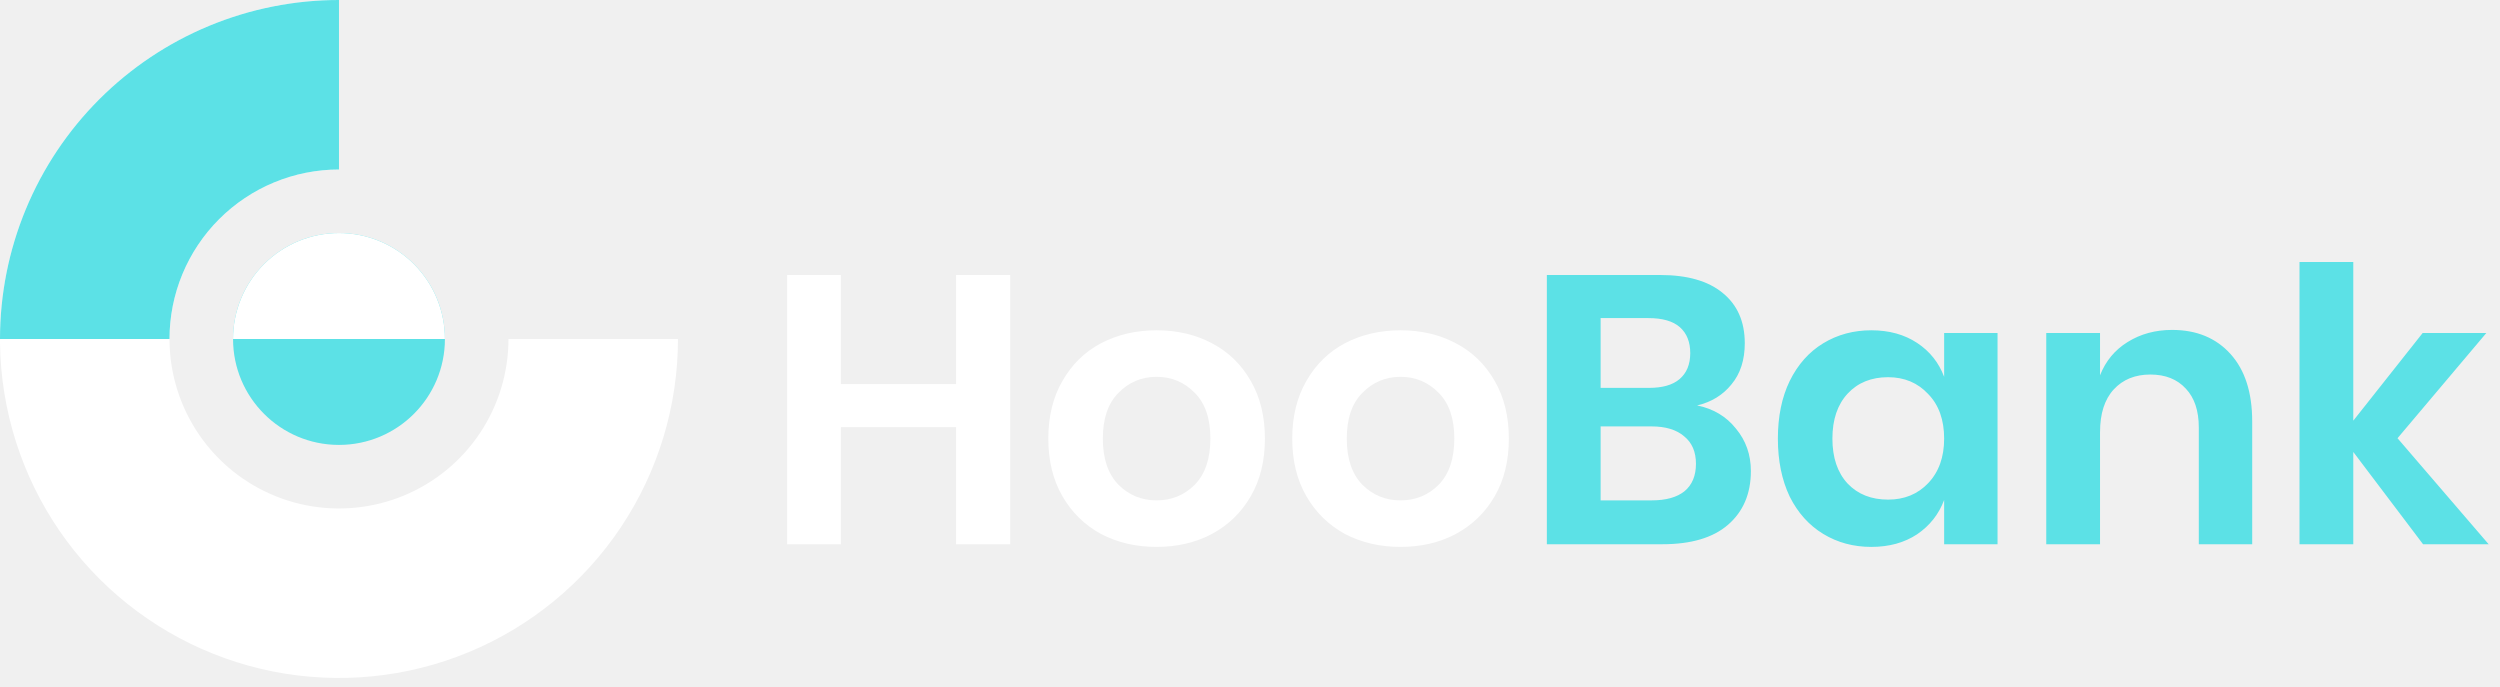
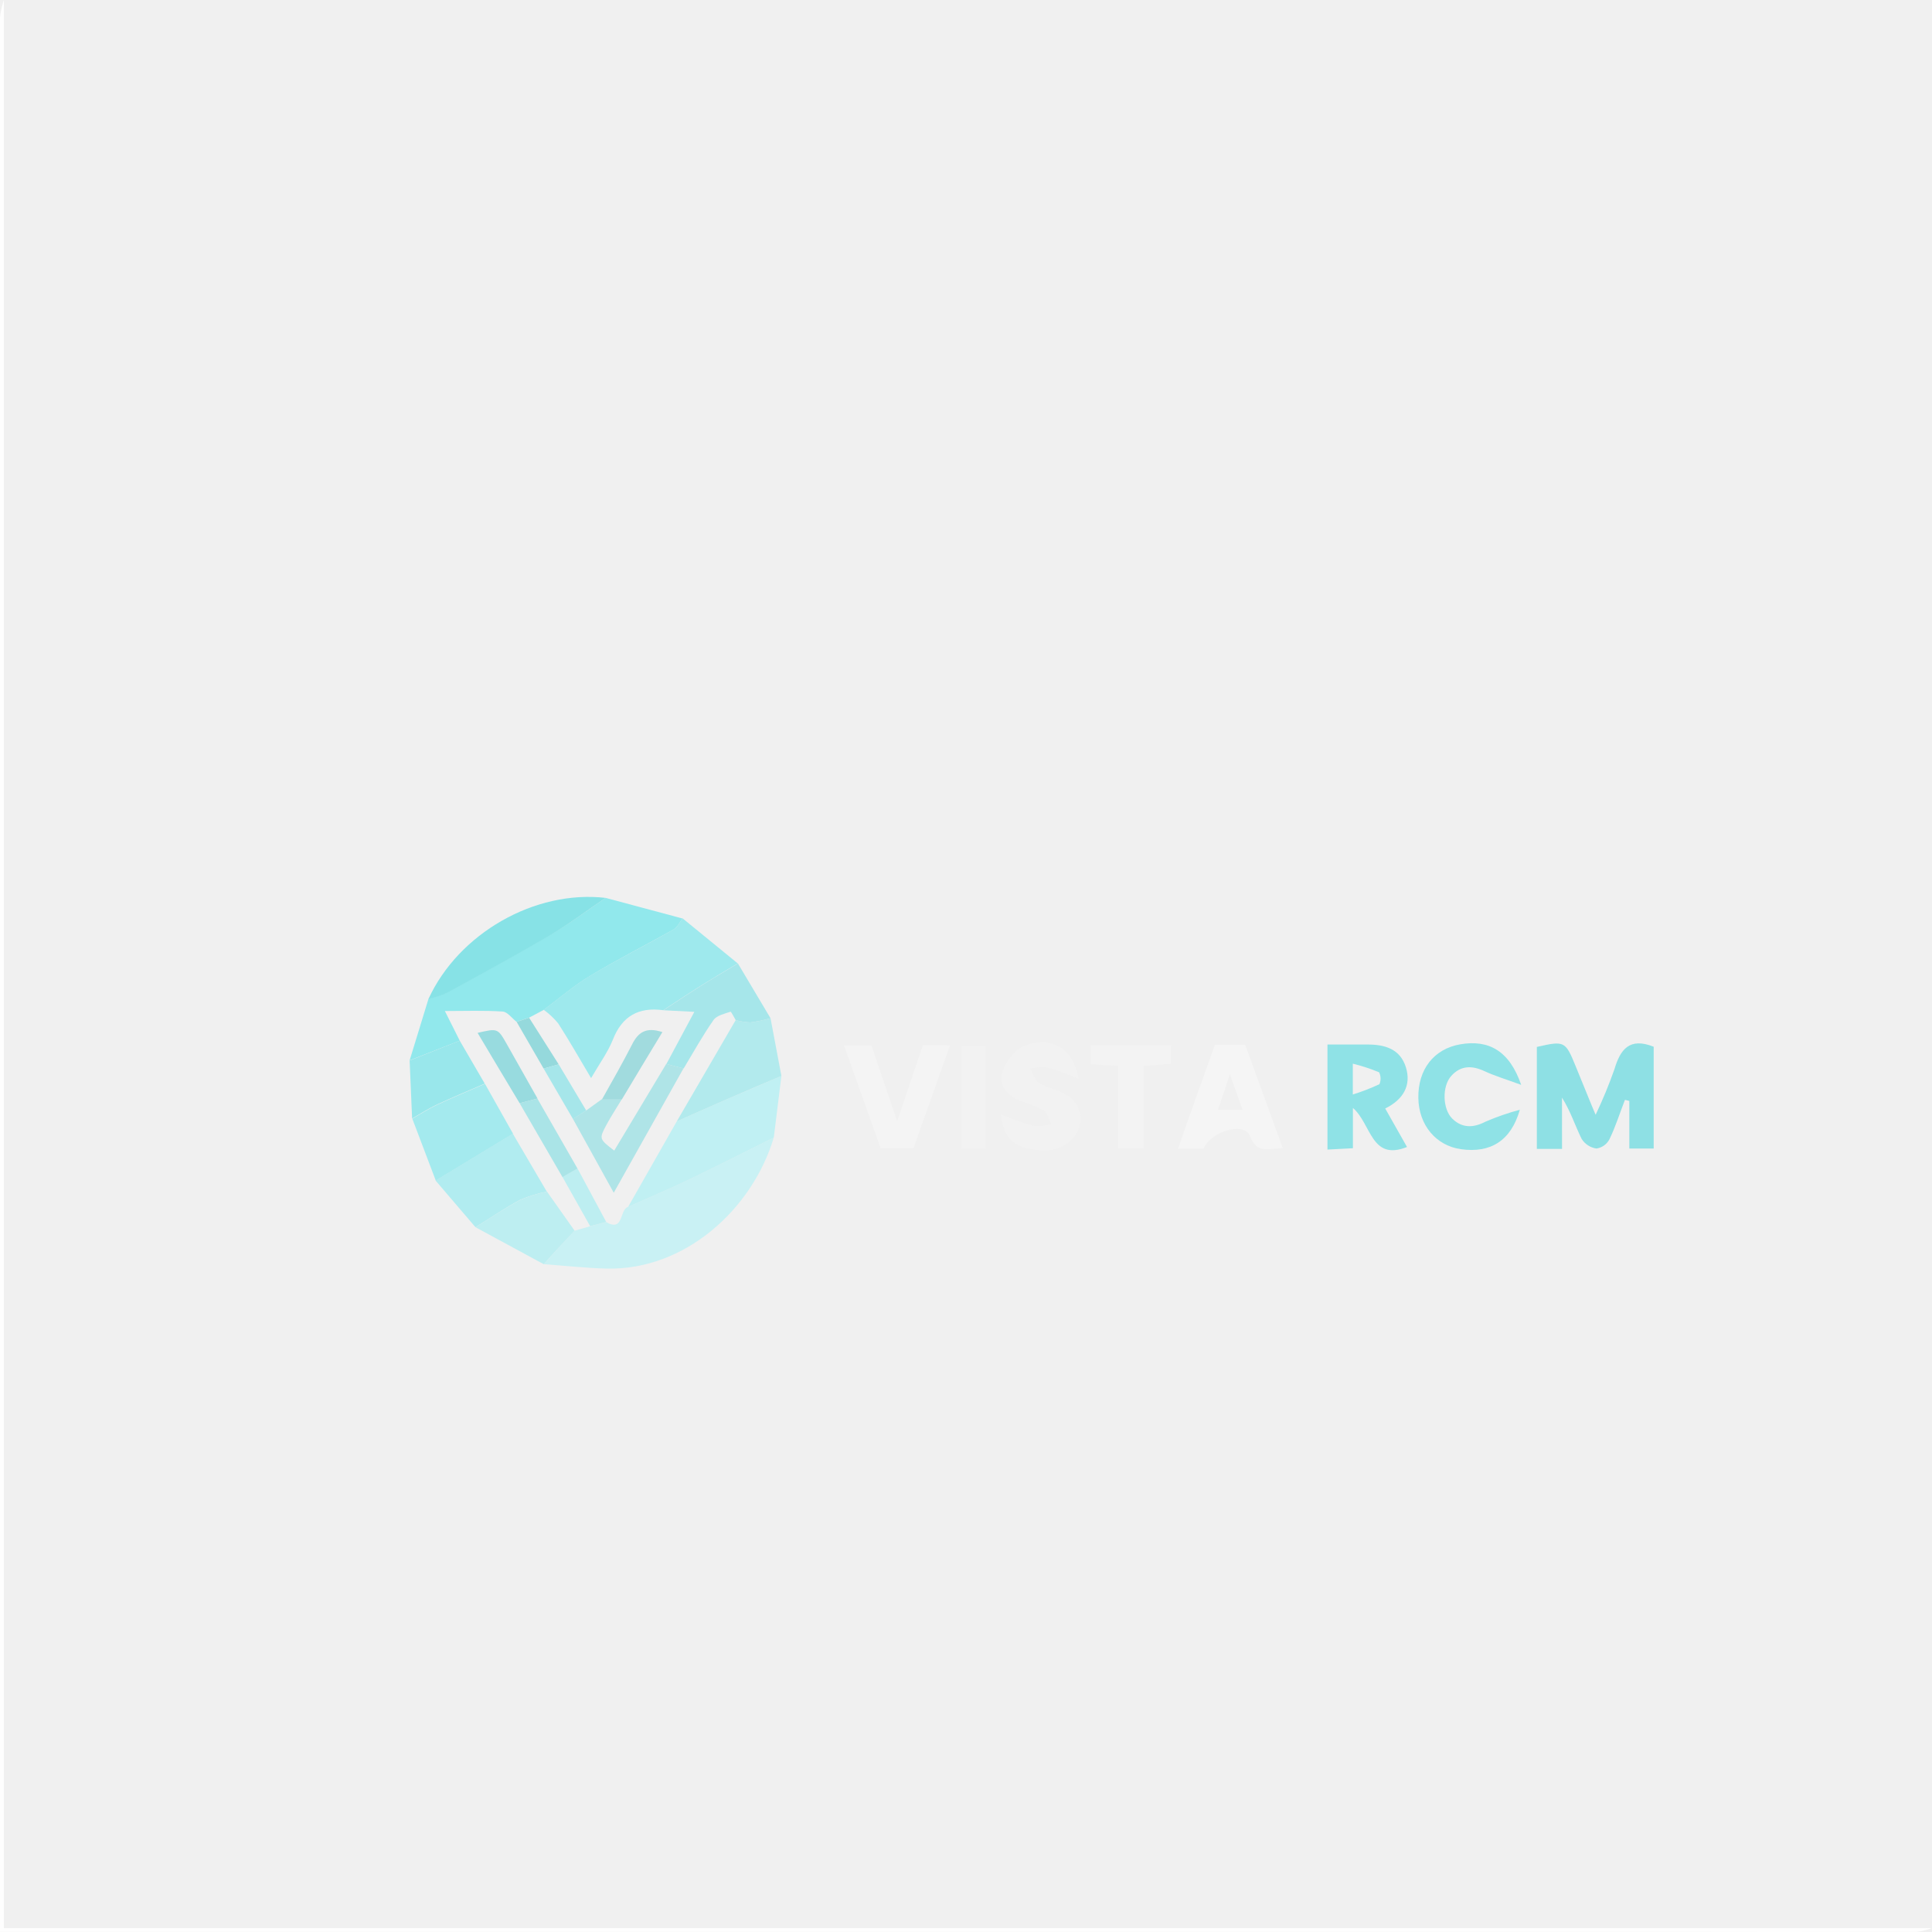
- <svg xmlns="http://www.w3.org/2000/svg" width="266" height="73" viewBox="0 0 266 73" fill="none">
-   <path d="M107.487 29.26V57.907H101.725V45.45H89.471V57.907H83.749V29.26H89.471V40.865H101.725V29.26H107.487ZM123.063 35.143C125.255 35.143 127.216 35.603 128.947 36.523C130.705 37.443 132.085 38.782 133.086 40.54C134.087 42.271 134.587 44.314 134.587 46.667C134.587 49.02 134.087 51.063 133.086 52.794C132.085 54.525 130.705 55.864 128.947 56.811C127.216 57.731 125.255 58.191 123.063 58.191C120.872 58.191 118.898 57.731 117.139 56.811C115.408 55.864 114.042 54.525 113.041 52.794C112.04 51.063 111.54 49.02 111.54 46.667C111.54 44.314 112.04 42.271 113.041 40.54C114.042 38.782 115.408 37.443 117.139 36.523C118.898 35.603 120.872 35.143 123.063 35.143ZM123.063 40.094C121.467 40.094 120.115 40.662 119.006 41.798C117.897 42.907 117.342 44.53 117.342 46.667C117.342 48.804 117.897 50.441 119.006 51.577C120.115 52.686 121.467 53.24 123.063 53.24C124.659 53.24 126.012 52.686 127.121 51.577C128.23 50.441 128.785 48.804 128.785 46.667C128.785 44.53 128.23 42.907 127.121 41.798C126.012 40.662 124.659 40.094 123.063 40.094ZM149.018 35.143C151.209 35.143 153.17 35.603 154.901 36.523C156.66 37.443 158.039 38.782 159.04 40.54C160.041 42.271 160.542 44.314 160.542 46.667C160.542 49.02 160.041 51.063 159.04 52.794C158.039 54.525 156.66 55.864 154.901 56.811C153.17 57.731 151.209 58.191 149.018 58.191C146.827 58.191 144.852 57.731 143.094 56.811C141.363 55.864 139.996 54.525 138.996 52.794C137.995 51.063 137.494 49.02 137.494 46.667C137.494 44.314 137.995 42.271 138.996 40.54C139.996 38.782 141.363 37.443 143.094 36.523C144.852 35.603 146.827 35.143 149.018 35.143ZM149.018 40.094C147.422 40.094 146.069 40.662 144.96 41.798C143.851 42.907 143.297 44.53 143.297 46.667C143.297 48.804 143.851 50.441 144.96 51.577C146.069 52.686 147.422 53.24 149.018 53.24C150.614 53.24 151.966 52.686 153.076 51.577C154.185 50.441 154.739 48.804 154.739 46.667C154.739 44.53 154.185 42.907 153.076 41.798C151.966 40.662 150.614 40.094 149.018 40.094Z" fill="white" />
-   <path d="M180.572 43.137C182.303 43.489 183.683 44.314 184.711 45.612C185.766 46.883 186.293 48.385 186.293 50.116C186.293 52.524 185.482 54.431 183.859 55.837C182.263 57.217 179.936 57.907 176.88 57.907H164.585V29.26H176.636C179.531 29.26 181.749 29.896 183.291 31.167C184.86 32.438 185.644 34.224 185.644 36.523C185.644 38.308 185.171 39.769 184.224 40.905C183.304 42.041 182.087 42.785 180.572 43.137ZM170.306 41.27H175.459C176.893 41.27 177.975 40.959 178.706 40.337C179.463 39.688 179.842 38.768 179.842 37.578C179.842 36.388 179.476 35.468 178.746 34.819C178.016 34.17 176.893 33.845 175.378 33.845H170.306V41.27ZM175.743 53.24C177.258 53.24 178.421 52.916 179.233 52.267C180.045 51.59 180.45 50.617 180.45 49.345C180.45 48.074 180.031 47.1 179.192 46.424C178.381 45.72 177.218 45.369 175.703 45.369H170.306V53.24H175.743ZM199.107 35.143C201 35.143 202.623 35.59 203.976 36.483C205.329 37.375 206.289 38.579 206.857 40.094V35.428H212.538V57.907H206.857V53.2C206.289 54.715 205.329 55.932 203.976 56.852C202.623 57.744 201 58.191 199.107 58.191C197.213 58.191 195.509 57.731 193.994 56.811C192.479 55.892 191.289 54.566 190.423 52.835C189.585 51.076 189.166 49.02 189.166 46.667C189.166 44.314 189.585 42.271 190.423 40.54C191.289 38.782 192.479 37.443 193.994 36.523C195.509 35.603 197.213 35.143 199.107 35.143ZM200.892 40.134C199.107 40.134 197.673 40.716 196.591 41.879C195.509 43.042 194.968 44.638 194.968 46.667C194.968 48.696 195.509 50.292 196.591 51.455C197.673 52.591 199.107 53.159 200.892 53.159C202.623 53.159 204.044 52.578 205.153 51.414C206.289 50.224 206.857 48.642 206.857 46.667C206.857 44.665 206.289 43.083 205.153 41.92C204.044 40.729 202.623 40.134 200.892 40.134ZM231.113 35.103C233.709 35.103 235.779 35.955 237.321 37.659C238.863 39.363 239.634 41.757 239.634 44.841V57.907H233.953V45.49C233.953 43.705 233.493 42.325 232.573 41.352C231.654 40.351 230.396 39.85 228.8 39.85C227.177 39.85 225.878 40.378 224.904 41.433C223.931 42.488 223.444 44.003 223.444 45.977V57.907H217.722V35.428H223.444V39.931C224.039 38.417 225.013 37.24 226.365 36.401C227.745 35.536 229.327 35.103 231.113 35.103ZM257.814 57.907L250.389 48.087V57.907H244.668V27.88H250.389V44.76L257.774 35.428H264.55L255.096 46.627L264.793 57.907H257.814Z" fill="#5CE1E6" />
-   <path d="M36.068 0C28.934 -8.50666e-08 21.961 2.115 16.03 6.079C10.098 10.042 5.475 15.675 2.745 22.265C0.016 28.856 -0.699 36.108 0.693 43.104C2.085 50.101 5.52 56.527 10.564 61.572C15.608 66.616 22.035 70.051 29.031 71.443C36.028 72.834 43.28 72.12 49.87 69.39C56.461 66.66 62.094 62.037 66.057 56.106C70.02 50.175 72.136 43.201 72.136 36.068L54.102 36.068C54.102 39.635 53.044 43.121 51.062 46.087C49.081 49.053 46.264 51.364 42.969 52.729C39.674 54.094 36.048 54.451 32.55 53.755C29.051 53.059 25.838 51.342 23.316 48.82C20.794 46.298 19.076 43.084 18.38 39.586C17.685 36.088 18.042 32.462 19.407 29.166C20.772 25.871 23.083 23.055 26.049 21.073C29.014 19.092 32.501 18.034 36.068 18.034L36.068 0Z" fill="white" />
-   <path d="M36.068 0C31.331 -5.64821e-08 26.641 0.933 22.265 2.745C17.889 4.558 13.913 7.215 10.564 10.564C7.215 13.913 4.558 17.889 2.745 22.265C0.933 26.641 -7.1519e-07 31.331 0 36.068L18.034 36.068C18.034 33.7 18.5 31.355 19.407 29.166C20.313 26.979 21.641 24.991 23.316 23.316C24.991 21.641 26.979 20.313 29.166 19.407C31.355 18.5 33.7 18.034 36.068 18.034L36.068 0Z" fill="#5CE1E6" />
-   <circle cx="36.068" cy="36.068" r="11.271" fill="#5CE1E6" />
-   <path d="M47.339 36.068C47.339 34.588 47.047 33.122 46.481 31.755C45.915 30.387 45.084 29.145 44.038 28.098C42.991 27.051 41.749 26.221 40.381 25.655C39.014 25.088 37.548 24.797 36.068 24.797C34.588 24.797 33.122 25.088 31.755 25.655C30.387 26.221 29.145 27.051 28.098 28.098C27.051 29.145 26.221 30.387 25.655 31.755C25.088 33.122 24.797 34.588 24.797 36.068L36.068 36.068H47.339Z" fill="white" />
+ <svg xmlns="http://www.w3.org/2000/svg" viewBox="0 0 375 375">
+   <defs>
+     <linearGradient id="paint0_linear_310_509" x1="28.861" y1="-24.797" x2="41.794" y2="24.147" gradientUnits="userSpaceOnUse">
+       <style>.cls-1{fill:#fefefe;}.cls-2{fill:#91e8ec;}.cls-3{fill:#9ee9ed;}.cls-4{fill:#c9f1f4;}.cls-5{fill:#8ee0e4;}.cls-6{fill:#c0f0f3;}.cls-7{fill:#8fe2e6;}.cls-8{fill:#f5f5f5;}.cls-9{fill:#f2f2f2;}.cls-10{fill:#f4f4f4;}.cls-11{fill:#b1ecf0;}.cls-12{fill:#87e2e6;}.cls-13{fill:#a4eaee;}.cls-14{fill:#b2eaed;}.cls-15{fill:#f3f3f3;}.cls-16{fill:#a6e6ea;}.cls-17{fill:#bdeef1;}.cls-18{fill:#99e7eb;}.cls-19{fill:#95d9dc;}.cls-20{fill:#afe4e7;}.cls-21{fill:#98dbdf;}.cls-22{fill:#aae4e7;}.cls-23{fill:#a1dbde;}</style>
+     </linearGradient>
+   </defs>
+   <g id="Layer_2" data-name="Layer 2">
+     <g id="Layer_1-2" data-name="Layer 1">
+       <path class="cls-1" d="M.75,0V374.25H375a13.69,13.69,0,0,1-3,.72q-26.58.06-53.15,0H0Q0,189.18,0,3.37A16.23,16.23,0,0,1,.75,0Z" />
+       <path class="cls-2" d="M117.55,174.28l14.93,4c-.57.73-1,1.72-1.75,2.15-5.38,3-10.91,5.82-16.21,9-3.17,1.91-6,4.38-9,6.6l-2.83,1.5-2.42.81c-.9-.7-1.77-1.94-2.71-2-3.58-.24-7.19-.1-11.21-.1L89.24,202l-9.73,3.81q1.84-6,3.68-12a19.17,19.17,0,0,0,3.51-1.12c6.66-3.64,13.33-7.25,19.87-11.1C110.36,179.44,113.9,176.76,117.55,174.28Z" />
+       <path class="cls-3" d="M105.53,196c3-2.22,5.82-4.69,9-6.6,5.3-3.17,10.83-5.95,16.21-9,.75-.43,1.18-1.42,1.75-2.15L143.2,187c-2.43,1.46-4.87,2.9-7.28,4.41s-4.79,3.11-7.18,4.67c-4.77-.65-8,1.13-9.79,5.74-1,2.47-2.62,4.67-4.22,7.44-2.29-3.84-4.24-7.29-6.38-10.61A14.73,14.73,0,0,0,105.53,196Z" />
+       <path class="cls-4" d="M150.19,220.81c-4.23,14.05-17.36,25.78-32.43,25.42-4.08-.1-8.15-.56-12.22-.85.95-1,1.88-2.11,2.84-3.15s2.1-2.24,3.15-3.35l3-.86,3.12-.82c3.47,2,2.54-2.38,4.25-2.95,3.9-1.74,7.84-3.39,11.68-5.23C139.17,226.35,144.67,223.55,150.19,220.81Z" />
+       <path class="cls-5" d="M303.19,223H298.3V203.21c5.38-1.23,5.54-1.15,7.55,3.78l3.1,7.59.76,1.8a91.34,91.34,0,0,0,3.64-8.81c1.15-3.89,2.93-6.27,7.63-4.4v19.76h-4.73v-9.24l-.85-.21c-1,2.56-1.81,5.18-3,7.64a3.43,3.43,0,0,1-2.52,1.81,4.07,4.07,0,0,1-2.89-1.88c-1.29-2.61-2.16-5.41-3.81-8Z" />
+       <path class="cls-6" d="M150.19,220.81c-5.52,2.74-11,5.54-16.59,8.21-3.84,1.84-7.78,3.49-11.68,5.23l9.44-16.59c3.22-1.43,6.43-2.87,9.66-4.27,3.54-1.54,7.1-3,10.65-4.55Z" />
+       <path class="cls-7" d="M268.87,215.16l4.23,7.47c-7,2.79-6.89-4.45-10.5-7.58v7.82l-4.94.26V202.74c2.6,0,5.2,0,7.8,0,3.38,0,6.32.88,7.42,4.41S272.37,213.43,268.87,215.16Zm-6.29-2.72a40,40,0,0,0,5.17-2,2.78,2.78,0,0,0-.07-2.31,35.1,35.1,0,0,0-5.1-1.67Z" />
+       <path class="cls-8" d="M235.82,202.79h5.87c2.37,6.51,4.78,13.14,7.29,20.06-2.63.08-5,1.27-6.38-2.38-1.06-2.73-7.43-1-9,2.48h-4.94C231,216.17,233.38,209.61,235.82,202.79Zm.58,12.63h4.78l-2.45-6.91Z" />
+       <path class="cls-9" d="M209.37,209.35c-2.37-.86-4.21-1.68-6.14-2.16a10.51,10.51,0,0,0-3.23.21c.52.95.8,2.26,1.6,2.75,1.56,1,3.49,1.3,5.11,2.18a5.41,5.41,0,0,1,1.58,8.52c-2.35,2.7-5.49,2.73-8.61,2.11-2.87-.56-4.93-2.23-5.45-6.67a58.92,58.92,0,0,0,6.29,2.23,11.71,11.71,0,0,0,3.59-.28c-.51-.94-.77-2.26-1.56-2.76a35.65,35.65,0,0,0-4.8-1.94c-2.44-1.06-4.05-3.11-3.16-5.59.7-1.94,2.39-4.2,4.2-4.94C203.93,200.93,208.29,203.4,209.37,209.35Z" />
+       <path class="cls-7" d="M295.26,210.57c-3-1.1-5.12-1.73-7.1-2.65-2.42-1.13-4.59-1.15-6.45.89s-1.71,6.46.17,8.31,4.06,1.85,6.47.59A48.65,48.65,0,0,1,295,215.4c-1.73,6.07-5.73,8.45-11.41,7.66-4.87-.68-8.21-4.69-8.29-9.94-.09-5.53,3-9.53,8.15-10.42C289,201.74,293,204,295.26,210.57Z" />
+       <path class="cls-10" d="M184.4,202.9c-2.45,6.91-4.77,13.44-7.11,20h-6.35c-2.31-6.5-4.67-13.1-7.12-20h5.32c1.52,4.49,3.13,9.27,5,14.72,1.79-5.31,3.37-10,5-14.78Z" />
+       <path class="cls-11" d="M92.29,238.2l-7.75-9.06,15-9.09,6.59,11.24a27.25,27.25,0,0,0-5.15,1.58C98,234.48,95.19,236.41,92.29,238.2Z" />
+       <path class="cls-12" d="M117.55,174.28c-3.65,2.48-7.19,5.16-11,7.39-6.54,3.85-13.21,7.46-19.87,11.1a19.17,19.17,0,0,1-3.51,1.12C89,181.18,103.81,172.69,117.55,174.28Z" />
+       <path class="cls-13" d="M99.58,220.05l-15,9.09q-2.28-6-4.55-12c1.6-.91,3.15-1.92,4.81-2.7,3.07-1.43,6.19-2.72,9.29-4.07Z" />
+       <path class="cls-14" d="M151.67,208.84c-3.55,1.52-7.11,3-10.65,4.55-3.23,1.4-6.44,2.84-9.66,4.27L142.8,198a12.26,12.26,0,0,0,2.83.45,30.13,30.13,0,0,0,3.93-.81Z" />
+       <path class="cls-15" d="M222,206.88v16h-5v-16l-5.26-.31v-3.71h15.54v3.64Z" />
+       <path class="cls-16" d="M149.56,197.64a30.13,30.13,0,0,1-3.93.81,12.26,12.26,0,0,1-2.83-.45c-.35-.57-.88-1.67-1-1.63-1.17.4-2.68.72-3.3,1.61-2.11,3-3.9,6.26-5.81,9.42l-3.35-.87,5.43-10.13-6-.31c2.39-1.56,4.76-3.15,7.18-4.67s4.85-2.95,7.28-4.41Z" />
+       <path class="cls-17" d="M92.29,238.2c2.9-1.79,5.73-3.72,8.73-5.33a27.25,27.25,0,0,1,5.15-1.58l5.36,7.59c-1,1.11-2.11,2.22-3.15,3.35s-1.89,2.1-2.84,3.15Q98.91,241.8,92.29,238.2Z" />
+       <path class="cls-18" d="M94.09,210.33c-3.1,1.35-6.22,2.64-9.29,4.07-1.66.78-3.21,1.79-4.81,2.7l-.48-11.26L89.24,202Z" />
+       <path class="cls-9" d="M191.35,223h-4.76V203h4.76Z" />
+       <path class="cls-19" d="M102.7,197.54l5.74,9.05-2.93.81-5.23-9.05Z" />
+       <path class="cls-17" d="M114.55,238l-5.37-9.54,2.91-1.67,5.58,10.39Z" />
+       <path class="cls-20" d="M113.78,215.54l3.07-2.21,3.86,0c-1,1.67-2.08,3.29-3,5-1.46,2.73-1.41,2.75,1.51,5l10.09-16.82,3.35.87-13.53,24.13c-2.86-5.18-5.39-9.76-7.93-14.34Z" />
+       <path class="cls-21" d="M100.86,214.13c-2.71-4.52-5.41-9-8.16-13.65,3.88-.9,3.91-.91,5.63,2.11,2,3.53,4,7.09,6,10.63Z" />
+       <path class="cls-22" d="M100.86,214.13l3.44-.91,7.79,13.59-2.91,1.67Q105,221.3,100.86,214.13Z" />
+       <path class="cls-16" d="M113.78,215.54l-2.57,1.65-5.7-9.79,2.93-.81Z" />
+       <path class="cls-23" d="M120.71,213.38l-3.86,0c2-3.56,4-7.06,5.85-10.68,1.17-2.32,2.7-3.42,5.87-2.37C125.93,204.69,123.32,209,120.71,213.38Z" />
+     </g>
+   </g>
</svg>
